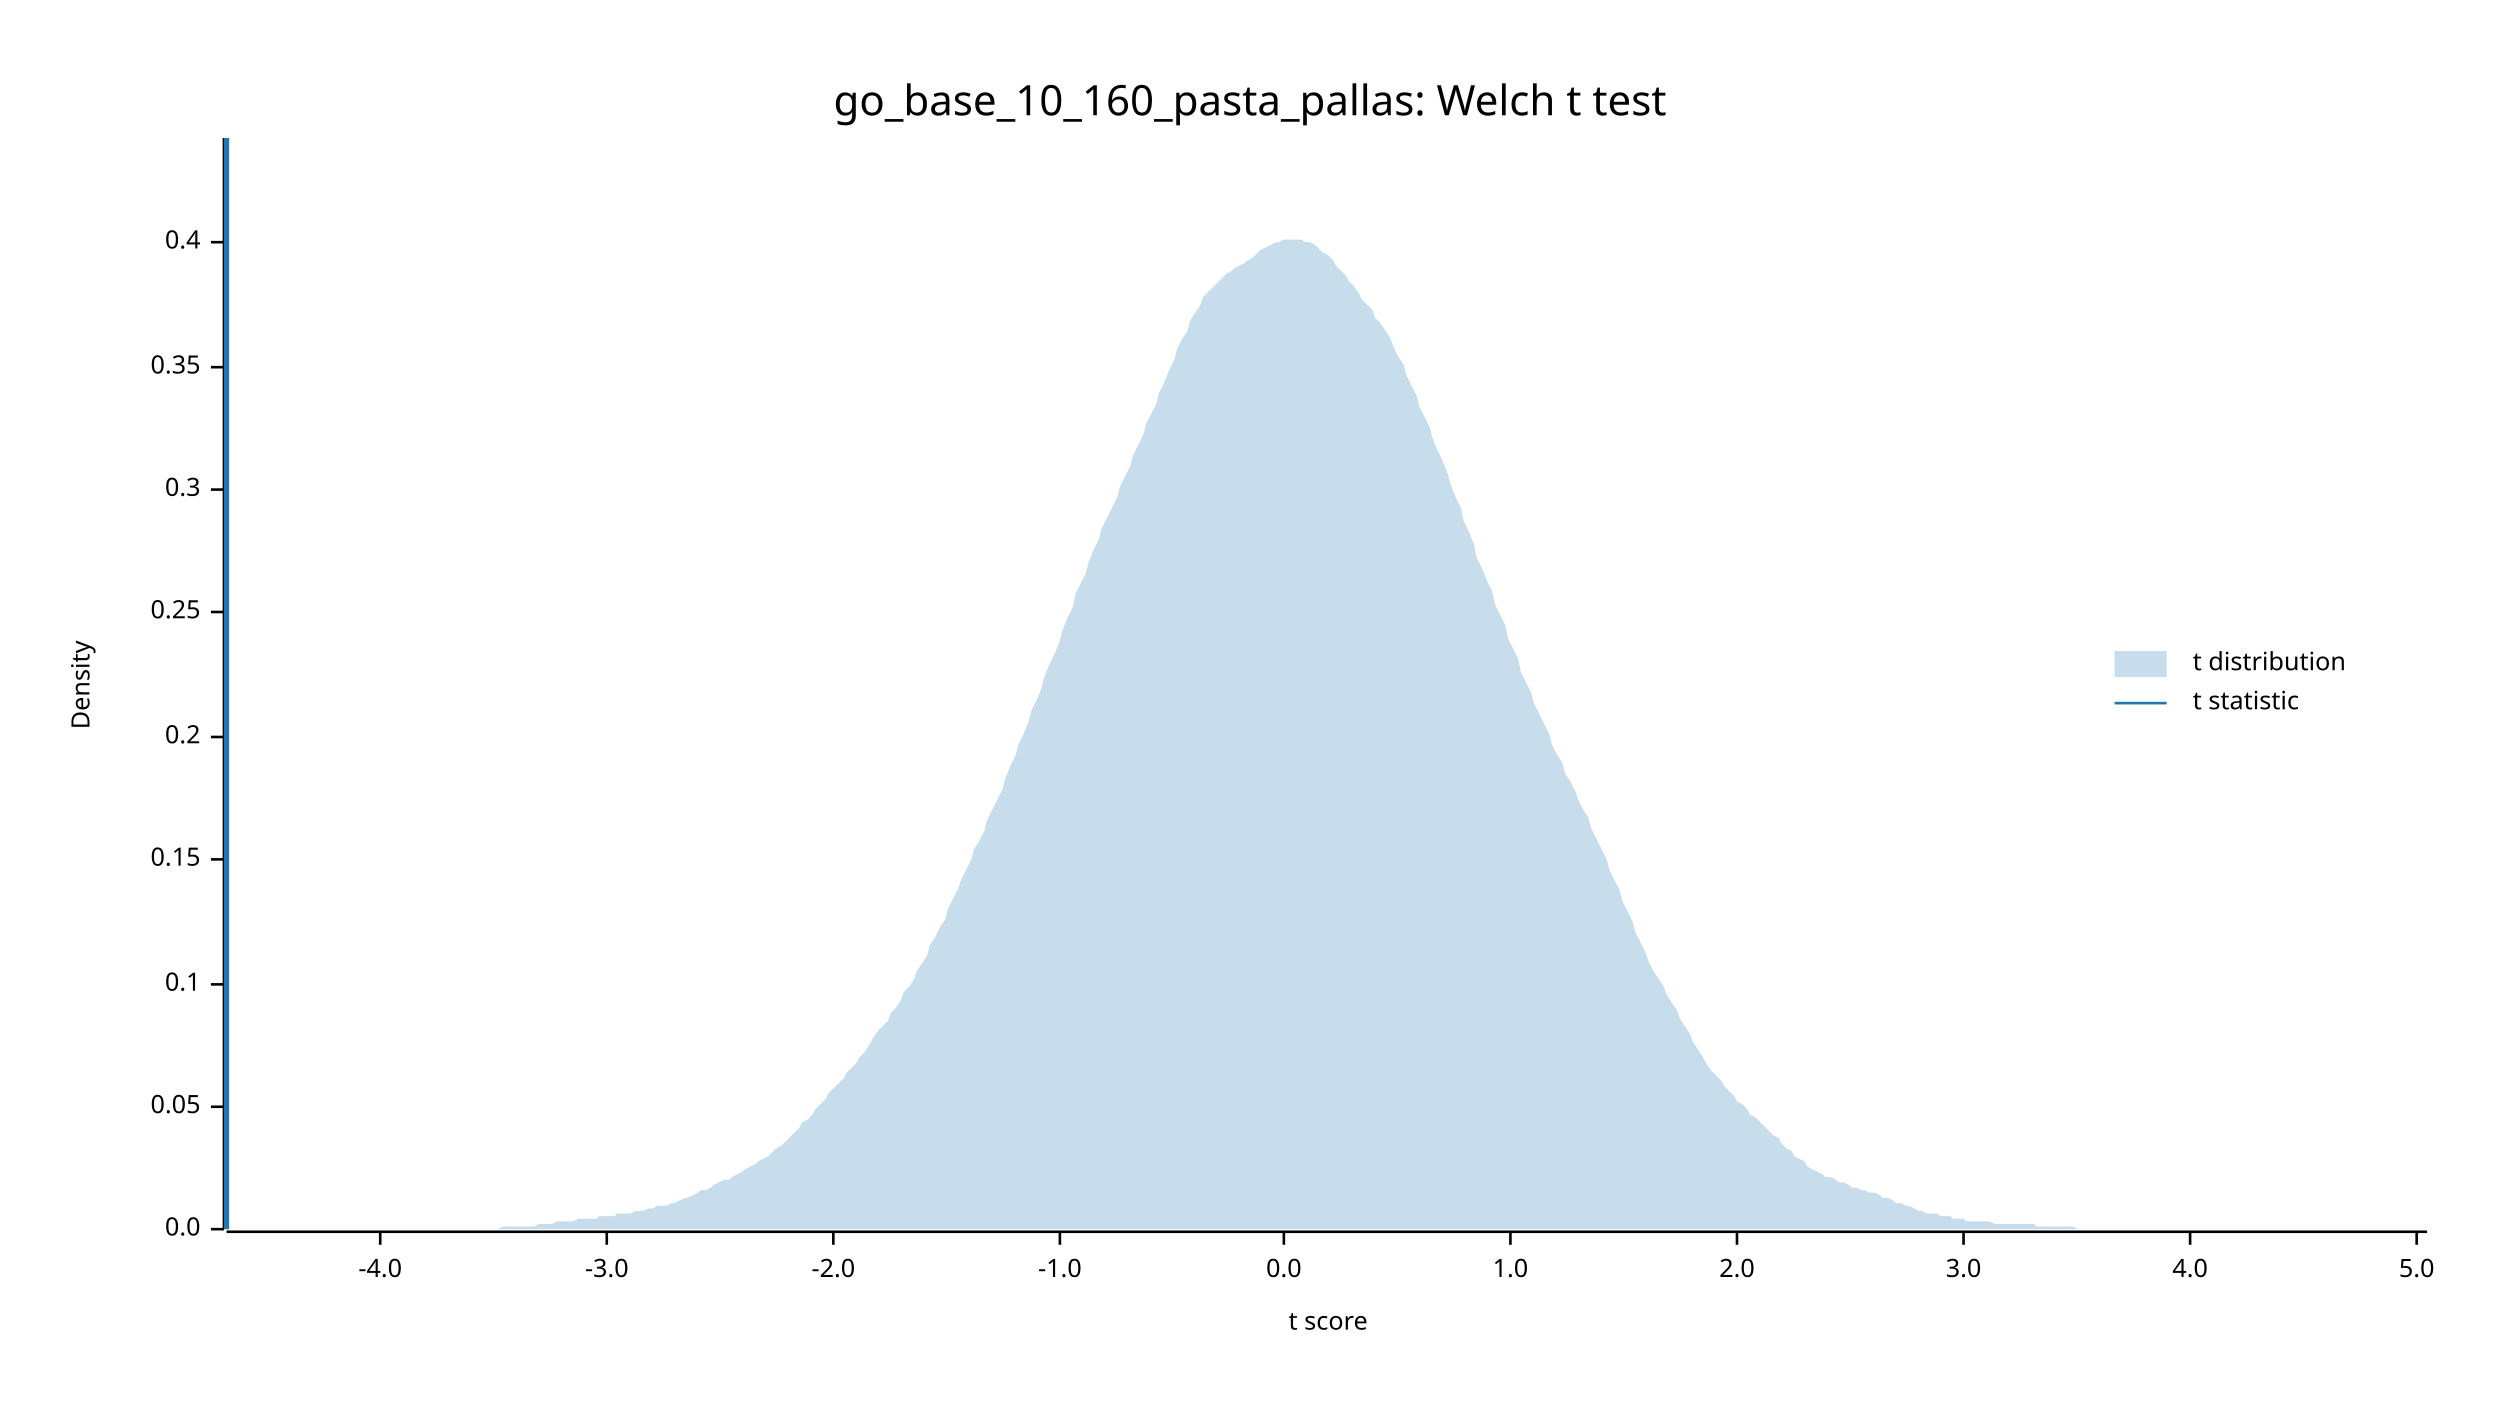
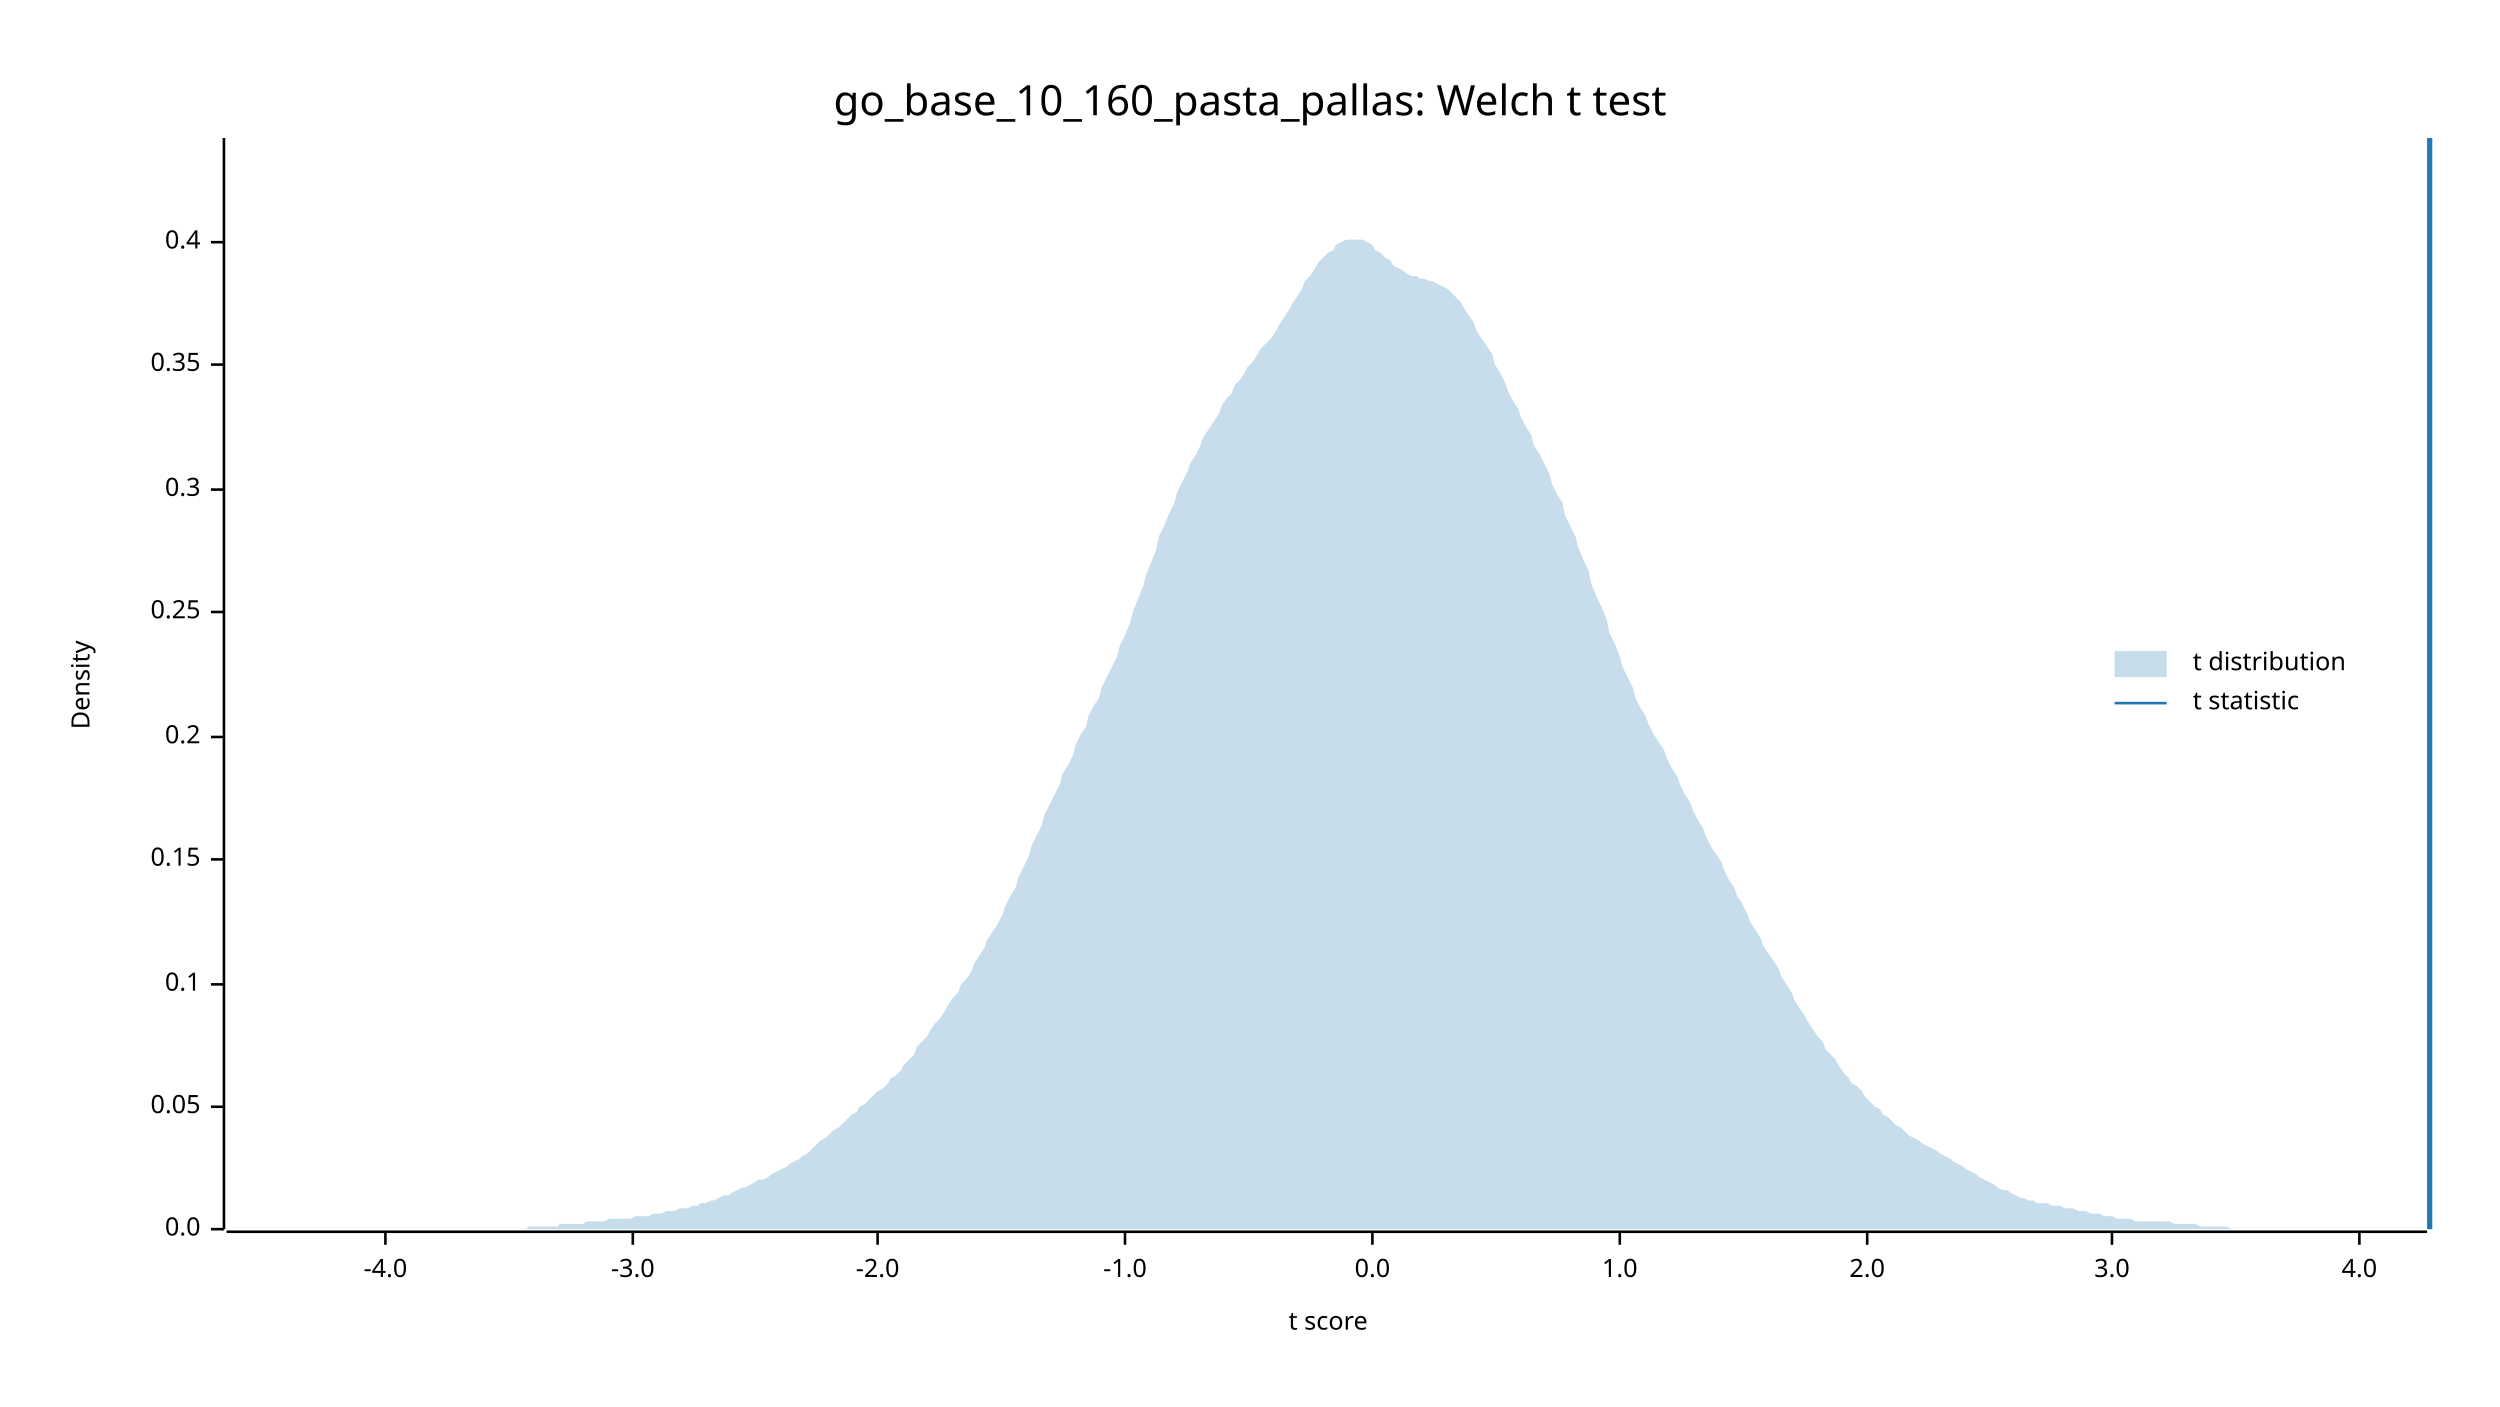
<svg xmlns="http://www.w3.org/2000/svg" width="960" height="540" viewBox="0 0 960 540">
  <text x="480" y="32" dy="0.76em" text-anchor="middle" font-family="sans-serif" font-size="16.129" opacity="1" fill="#000000">
go_base_10_160_pasta_pallas: Welch t test
</text>
  <text x="27" y="263" dy="0.76em" text-anchor="middle" font-family="sans-serif" font-size="9.677" opacity="1" fill="#000000" transform="rotate(270, 27, 263)">
Density
</text>
  <text x="510" y="513" dy="-0.5ex" text-anchor="middle" font-family="sans-serif" font-size="9.677" opacity="1" fill="#000000">
t score
</text>
  <polyline fill="none" opacity="1" stroke="#000000" stroke-width="1" points="86,53 86,472 " />
  <text x="77" y="472" dy="0.5ex" text-anchor="end" font-family="sans-serif" font-size="9.677" opacity="1" fill="#000000">
0.0
</text>
  <polyline fill="none" opacity="1" stroke="#000000" stroke-width="1" points="81,472 86,472 " />
  <text x="77" y="425" dy="0.5ex" text-anchor="end" font-family="sans-serif" font-size="9.677" opacity="1" fill="#000000">
0.05
</text>
  <polyline fill="none" opacity="1" stroke="#000000" stroke-width="1" points="81,425 86,425 " />
  <text x="77" y="378" dy="0.5ex" text-anchor="end" font-family="sans-serif" font-size="9.677" opacity="1" fill="#000000">
0.1
</text>
  <polyline fill="none" opacity="1" stroke="#000000" stroke-width="1" points="81,378 86,378 " />
  <text x="77" y="330" dy="0.5ex" text-anchor="end" font-family="sans-serif" font-size="9.677" opacity="1" fill="#000000">
0.15
</text>
  <polyline fill="none" opacity="1" stroke="#000000" stroke-width="1" points="81,330 86,330 " />
  <text x="77" y="283" dy="0.5ex" text-anchor="end" font-family="sans-serif" font-size="9.677" opacity="1" fill="#000000">
0.2
</text>
  <polyline fill="none" opacity="1" stroke="#000000" stroke-width="1" points="81,283 86,283 " />
  <text x="77" y="235" dy="0.5ex" text-anchor="end" font-family="sans-serif" font-size="9.677" opacity="1" fill="#000000">
0.25
</text>
  <polyline fill="none" opacity="1" stroke="#000000" stroke-width="1" points="81,235 86,235 " />
  <text x="77" y="188" dy="0.5ex" text-anchor="end" font-family="sans-serif" font-size="9.677" opacity="1" fill="#000000">
0.3
</text>
  <polyline fill="none" opacity="1" stroke="#000000" stroke-width="1" points="81,188 86,188 " />
-   <text x="77" y="141" dy="0.5ex" text-anchor="end" font-family="sans-serif" font-size="9.677" opacity="1" fill="#000000">
+   <text x="77" y="140" dy="0.5ex" text-anchor="end" font-family="sans-serif" font-size="9.677" opacity="1" fill="#000000">
0.35
</text>
-   <polyline fill="none" opacity="1" stroke="#000000" stroke-width="1" points="81,141 86,141 " />
+   <polyline fill="none" opacity="1" stroke="#000000" stroke-width="1" points="81,140 86,140 " />
  <text x="77" y="93" dy="0.5ex" text-anchor="end" font-family="sans-serif" font-size="9.677" opacity="1" fill="#000000">
0.4
</text>
  <polyline fill="none" opacity="1" stroke="#000000" stroke-width="1" points="81,93 86,93 " />
  <polyline fill="none" opacity="1" stroke="#000000" stroke-width="1" points="87,473 932,473 " />
-   <text x="146" y="483" dy="0.76em" text-anchor="middle" font-family="sans-serif" font-size="9.677" opacity="1" fill="#000000">
+   <text x="148" y="483" dy="0.76em" text-anchor="middle" font-family="sans-serif" font-size="9.677" opacity="1" fill="#000000">
-4.0
</text>
-   <polyline fill="none" opacity="1" stroke="#000000" stroke-width="1" points="146,473 146,478 " />
-   <text x="233" y="483" dy="0.76em" text-anchor="middle" font-family="sans-serif" font-size="9.677" opacity="1" fill="#000000">
+   <polyline fill="none" opacity="1" stroke="#000000" stroke-width="1" points="148,473 148,478 " />
+   <text x="243" y="483" dy="0.76em" text-anchor="middle" font-family="sans-serif" font-size="9.677" opacity="1" fill="#000000">
-3.0
</text>
-   <polyline fill="none" opacity="1" stroke="#000000" stroke-width="1" points="233,473 233,478 " />
-   <text x="320" y="483" dy="0.76em" text-anchor="middle" font-family="sans-serif" font-size="9.677" opacity="1" fill="#000000">
+   <polyline fill="none" opacity="1" stroke="#000000" stroke-width="1" points="243,473 243,478 " />
+   <text x="337" y="483" dy="0.76em" text-anchor="middle" font-family="sans-serif" font-size="9.677" opacity="1" fill="#000000">
-2.0
</text>
-   <polyline fill="none" opacity="1" stroke="#000000" stroke-width="1" points="320,473 320,478 " />
-   <text x="407" y="483" dy="0.76em" text-anchor="middle" font-family="sans-serif" font-size="9.677" opacity="1" fill="#000000">
+   <polyline fill="none" opacity="1" stroke="#000000" stroke-width="1" points="337,473 337,478 " />
+   <text x="432" y="483" dy="0.76em" text-anchor="middle" font-family="sans-serif" font-size="9.677" opacity="1" fill="#000000">
-1.0
</text>
-   <polyline fill="none" opacity="1" stroke="#000000" stroke-width="1" points="407,473 407,478 " />
-   <text x="493" y="483" dy="0.76em" text-anchor="middle" font-family="sans-serif" font-size="9.677" opacity="1" fill="#000000">
+   <polyline fill="none" opacity="1" stroke="#000000" stroke-width="1" points="432,473 432,478 " />
+   <text x="527" y="483" dy="0.76em" text-anchor="middle" font-family="sans-serif" font-size="9.677" opacity="1" fill="#000000">
0.0
</text>
-   <polyline fill="none" opacity="1" stroke="#000000" stroke-width="1" points="493,473 493,478 " />
-   <text x="580" y="483" dy="0.76em" text-anchor="middle" font-family="sans-serif" font-size="9.677" opacity="1" fill="#000000">
+   <polyline fill="none" opacity="1" stroke="#000000" stroke-width="1" points="527,473 527,478 " />
+   <text x="622" y="483" dy="0.76em" text-anchor="middle" font-family="sans-serif" font-size="9.677" opacity="1" fill="#000000">
1.0
</text>
-   <polyline fill="none" opacity="1" stroke="#000000" stroke-width="1" points="580,473 580,478 " />
-   <text x="667" y="483" dy="0.76em" text-anchor="middle" font-family="sans-serif" font-size="9.677" opacity="1" fill="#000000">
+   <polyline fill="none" opacity="1" stroke="#000000" stroke-width="1" points="622,473 622,478 " />
+   <text x="717" y="483" dy="0.76em" text-anchor="middle" font-family="sans-serif" font-size="9.677" opacity="1" fill="#000000">
2.0
</text>
-   <polyline fill="none" opacity="1" stroke="#000000" stroke-width="1" points="667,473 667,478 " />
-   <text x="754" y="483" dy="0.76em" text-anchor="middle" font-family="sans-serif" font-size="9.677" opacity="1" fill="#000000">
+   <polyline fill="none" opacity="1" stroke="#000000" stroke-width="1" points="717,473 717,478 " />
+   <text x="811" y="483" dy="0.76em" text-anchor="middle" font-family="sans-serif" font-size="9.677" opacity="1" fill="#000000">
3.0
</text>
-   <polyline fill="none" opacity="1" stroke="#000000" stroke-width="1" points="754,473 754,478 " />
-   <text x="841" y="483" dy="0.76em" text-anchor="middle" font-family="sans-serif" font-size="9.677" opacity="1" fill="#000000">
+   <polyline fill="none" opacity="1" stroke="#000000" stroke-width="1" points="811,473 811,478 " />
+   <text x="906" y="483" dy="0.76em" text-anchor="middle" font-family="sans-serif" font-size="9.677" opacity="1" fill="#000000">
4.0
</text>
-   <polyline fill="none" opacity="1" stroke="#000000" stroke-width="1" points="841,473 841,478 " />
-   <text x="928" y="483" dy="0.76em" text-anchor="middle" font-family="sans-serif" font-size="9.677" opacity="1" fill="#000000">
- 5.0
- </text>
-   <polyline fill="none" opacity="1" stroke="#000000" stroke-width="1" points="928,473 928,478 " />
-   <polygon opacity="0.25" fill="#1F78B4" points="87,472 88,472 90,472 92,472 93,472 95,472 97,472 98,472 100,472 102,472 103,472 105,472 107,472 109,472 110,472 112,472 114,472 115,472 117,472 119,472 120,472 122,472 124,472 125,472 127,472 129,472 131,472 132,472 134,472 136,472 137,472 139,472 141,472 142,472 144,472 146,472 147,472 149,472 151,472 153,472 154,472 156,472 158,472 159,472 161,472 163,472 164,472 166,472 168,472 169,472 171,472 173,472 175,472 176,472 178,472 180,472 181,472 183,472 185,472 186,472 188,472 190,472 191,472 193,471 195,471 197,471 198,471 200,471 202,471 203,471 205,471 207,470 208,470 210,470 212,470 214,469 215,469 217,469 219,469 220,469 222,468 224,468 225,468 227,468 229,468 230,467 232,467 234,467 236,467 237,466 239,466 241,466 242,466 244,465 246,465 247,465 249,464 251,464 252,463 254,463 256,463 258,462 259,462 261,461 263,460 264,460 266,459 268,458 269,457 271,457 273,456 274,455 276,454 278,453 280,453 281,452 283,451 285,450 286,449 288,448 290,447 291,446 293,445 295,444 296,443 298,441 300,440 302,438 303,437 305,435 307,433 308,431 310,430 312,428 313,426 315,424 317,422 318,420 320,418 322,416 324,414 325,412 327,410 329,408 330,406 332,404 334,401 335,399 337,396 339,394 341,392 342,389 344,387 346,384 347,381 349,379 351,376 352,373 354,370 356,367 357,363 359,360 361,356 363,353 364,349 366,345 368,341 369,338 371,334 373,330 374,326 376,323 378,319 379,315 381,311 383,307 385,303 386,299 388,294 390,290 391,286 393,282 395,277 396,273 398,269 400,264 401,260 403,255 405,251 407,246 408,242 410,237 412,233 413,228 415,224 417,220 418,216 420,211 422,207 423,203 425,199 427,195 429,191 430,187 432,183 434,179 435,175 437,171 439,167 440,163 442,159 444,155 445,151 447,147 449,142 451,138 452,134 454,130 456,127 457,123 459,120 461,117 462,114 464,112 466,110 468,108 469,107 471,105 473,104 474,103 476,102 478,101 479,100 481,99 483,97 484,96 486,95 488,94 490,93 491,93 493,92 495,92 496,92 498,92 500,92 501,93 503,93 505,94 506,95 508,97 510,98 512,100 513,102 515,104 517,106 518,108 520,110 522,113 523,115 525,117 527,119 528,122 530,124 532,127 534,130 535,133 537,137 539,140 540,144 542,148 544,152 545,156 547,160 549,164 550,168 552,173 554,177 556,182 557,186 559,191 561,195 562,200 564,204 566,209 567,214 569,218 571,223 573,227 574,232 576,236 578,240 579,245 581,249 583,253 584,258 586,262 588,266 589,270 591,274 593,278 595,282 596,286 598,290 600,293 601,297 603,300 605,304 606,307 608,311 610,314 611,318 613,322 615,326 617,330 618,334 620,338 622,342 623,346 625,350 627,354 628,358 630,362 632,366 633,369 635,373 637,376 639,379 640,382 642,385 644,388 645,391 647,394 649,397 650,400 652,403 654,406 655,408 657,411 659,413 661,415 662,417 664,419 666,421 667,423 669,424 671,426 672,428 674,429 676,431 677,432 679,434 681,436 683,437 684,439 686,441 688,442 689,444 691,445 693,446 694,448 696,449 698,450 700,451 701,452 703,452 705,453 706,454 708,454 710,455 711,456 713,456 715,457 716,457 718,458 720,458 722,459 723,460 725,460 727,461 728,462 730,462 732,463 733,463 735,464 737,465 738,465 740,466 742,466 744,466 745,467 747,467 749,467 750,468 752,468 754,468 755,469 757,469 759,469 760,469 762,469 764,469 766,470 767,470 769,470 771,470 772,470 774,470 776,470 777,470 779,470 781,470 782,471 784,471 786,471 788,471 789,471 791,471 793,471 794,471 796,471 798,472 799,472 801,472 803,472 804,472 806,472 808,472 810,472 811,472 813,472 815,472 816,472 818,472 820,472 821,472 823,472 825,472 827,472 828,472 830,472 832,472 833,472 835,472 837,472 838,472 840,472 842,472 843,472 845,472 847,472 849,472 850,472 852,472 854,472 855,472 857,472 859,472 860,472 862,472 864,472 865,472 867,472 869,472 871,472 872,472 874,472 876,472 877,472 879,472 881,472 882,472 884,472 886,472 887,472 889,472 891,472 893,472 894,472 896,472 898,472 899,472 901,472 903,472 904,472 906,472 908,472 909,472 911,472 913,472 915,472 916,472 918,472 920,472 921,472 923,472 925,472 926,472 928,472 930,472 932,472 932,472 87,472 " />
-   <polyline fill="none" opacity="1" stroke="#1F78B4" stroke-width="2" points="87,472 87,53 " />
+   <polyline fill="none" opacity="1" stroke="#000000" stroke-width="1" points="906,473 906,478 " />
+   <polygon opacity="0.25" fill="#1F78B4" points="87,472 88,472 90,472 92,472 93,472 95,472 97,472 98,472 100,472 102,472 103,472 105,472 107,472 109,472 110,472 112,472 114,472 115,472 117,472 119,472 120,472 122,472 124,472 125,472 127,472 129,472 131,472 132,472 134,472 136,472 137,472 139,472 141,472 142,472 144,472 146,472 147,472 149,472 151,472 153,472 154,472 156,472 158,472 159,472 161,472 163,472 164,472 166,472 168,472 169,472 171,472 173,472 175,472 176,472 178,472 180,472 181,472 183,472 185,472 186,472 188,472 190,472 191,472 193,472 195,472 197,472 198,472 200,472 202,472 203,471 205,471 207,471 208,471 210,471 212,471 214,471 215,470 217,470 219,470 220,470 222,470 224,470 225,469 227,469 229,469 230,469 232,469 234,468 236,468 237,468 239,468 241,468 242,468 244,467 246,467 247,467 249,467 251,466 252,466 254,466 256,465 258,465 259,465 261,464 263,464 264,464 266,463 268,463 269,462 271,462 273,461 274,461 276,460 278,459 280,459 281,458 283,457 285,456 286,456 288,455 290,454 291,453 293,453 295,452 296,451 298,450 300,449 302,448 303,447 305,446 307,445 308,444 310,443 312,441 313,440 315,438 317,437 318,436 320,434 322,433 324,431 325,430 327,428 329,427 330,425 332,424 334,422 335,421 337,419 339,418 341,416 342,414 344,413 346,411 347,409 349,407 351,405 352,402 354,400 356,398 357,396 359,393 361,391 363,388 364,386 366,383 368,381 369,378 371,376 373,373 374,370 376,367 378,364 379,361 381,358 383,355 385,351 386,348 388,344 390,341 391,337 393,333 395,329 396,325 398,321 400,317 401,313 403,309 405,305 407,301 408,297 410,294 412,290 413,286 415,282 417,279 418,275 420,271 422,268 423,264 425,260 427,256 429,252 430,248 432,244 434,239 435,235 437,230 439,225 440,221 442,216 444,211 445,206 447,202 449,197 451,193 452,189 454,185 456,181 457,178 459,175 461,171 462,168 464,165 466,162 468,159 469,156 471,153 473,151 474,148 476,146 478,143 479,141 481,139 483,136 484,134 486,132 488,130 490,127 491,125 493,122 495,119 496,117 498,114 500,111 501,108 503,106 505,103 506,101 508,99 510,97 512,96 513,94 515,93 517,92 518,92 520,92 522,92 523,92 525,93 527,94 528,96 530,97 532,99 534,100 535,102 537,103 539,104 540,105 542,106 544,106 545,107 547,107 549,108 550,108 552,109 554,110 556,111 557,112 559,114 561,116 562,118 564,121 566,124 567,127 569,130 571,133 573,136 574,140 576,143 578,147 579,150 581,154 583,157 584,160 586,164 588,167 589,171 591,174 593,178 595,182 596,186 598,190 600,193 601,198 603,202 605,206 606,210 608,215 610,219 611,224 613,229 615,233 617,238 618,243 620,247 622,252 623,256 625,260 627,264 628,268 630,272 632,275 633,278 635,282 637,285 639,288 640,291 642,295 644,298 645,301 647,305 649,308 650,311 652,315 654,318 655,321 657,325 659,328 661,331 662,334 664,338 666,341 667,344 669,347 671,351 672,354 674,357 676,360 677,363 679,366 681,369 683,372 684,375 686,378 688,381 689,384 691,387 693,390 694,392 696,395 698,398 700,400 701,403 703,405 705,407 706,409 708,412 710,414 711,416 713,417 715,419 716,421 718,423 720,425 722,426 723,428 725,429 727,431 728,432 730,433 732,435 733,436 735,437 737,438 738,439 740,440 742,441 744,442 745,443 747,444 749,445 750,446 752,447 754,448 755,449 757,450 759,451 760,452 762,453 764,454 766,455 767,456 769,457 771,457 772,458 774,459 776,460 777,460 779,461 781,461 782,462 784,462 786,462 788,463 789,463 791,463 793,464 794,464 796,464 798,465 799,465 801,465 803,466 804,466 806,466 808,467 810,467 811,467 813,468 815,468 816,468 818,468 820,469 821,469 823,469 825,469 827,469 828,469 830,469 832,469 833,469 835,470 837,470 838,470 840,470 842,470 843,470 845,471 847,471 849,471 850,471 852,471 854,471 855,471 857,472 859,472 860,472 862,472 864,472 865,472 867,472 869,472 871,472 872,472 874,472 876,472 877,472 879,472 881,472 882,472 884,472 886,472 887,472 889,472 891,472 893,472 894,472 896,472 898,472 899,472 901,472 903,472 904,472 906,472 908,472 909,472 911,472 913,472 915,472 916,472 918,472 920,472 921,472 923,472 925,472 926,472 928,472 930,472 932,472 932,472 87,472 " />
+   <polyline fill="none" opacity="1" stroke="#1F78B4" stroke-width="2" points="933,472 933,53 " />
  <text x="842" y="250" dy="0.76em" text-anchor="start" font-family="sans-serif" font-size="9.677" opacity="1" fill="#000000">
t distribution
</text>
  <text x="842" y="265" dy="0.76em" text-anchor="start" font-family="sans-serif" font-size="9.677" opacity="1" fill="#000000">
t statistic
</text>
  <rect x="812" y="250" width="20" height="10" opacity="0.25" fill="#1F78B4" stroke="none" />
  <polyline fill="none" opacity="1" stroke="#1F78B4" stroke-width="1" points="812,270 832,270 " />
</svg>
